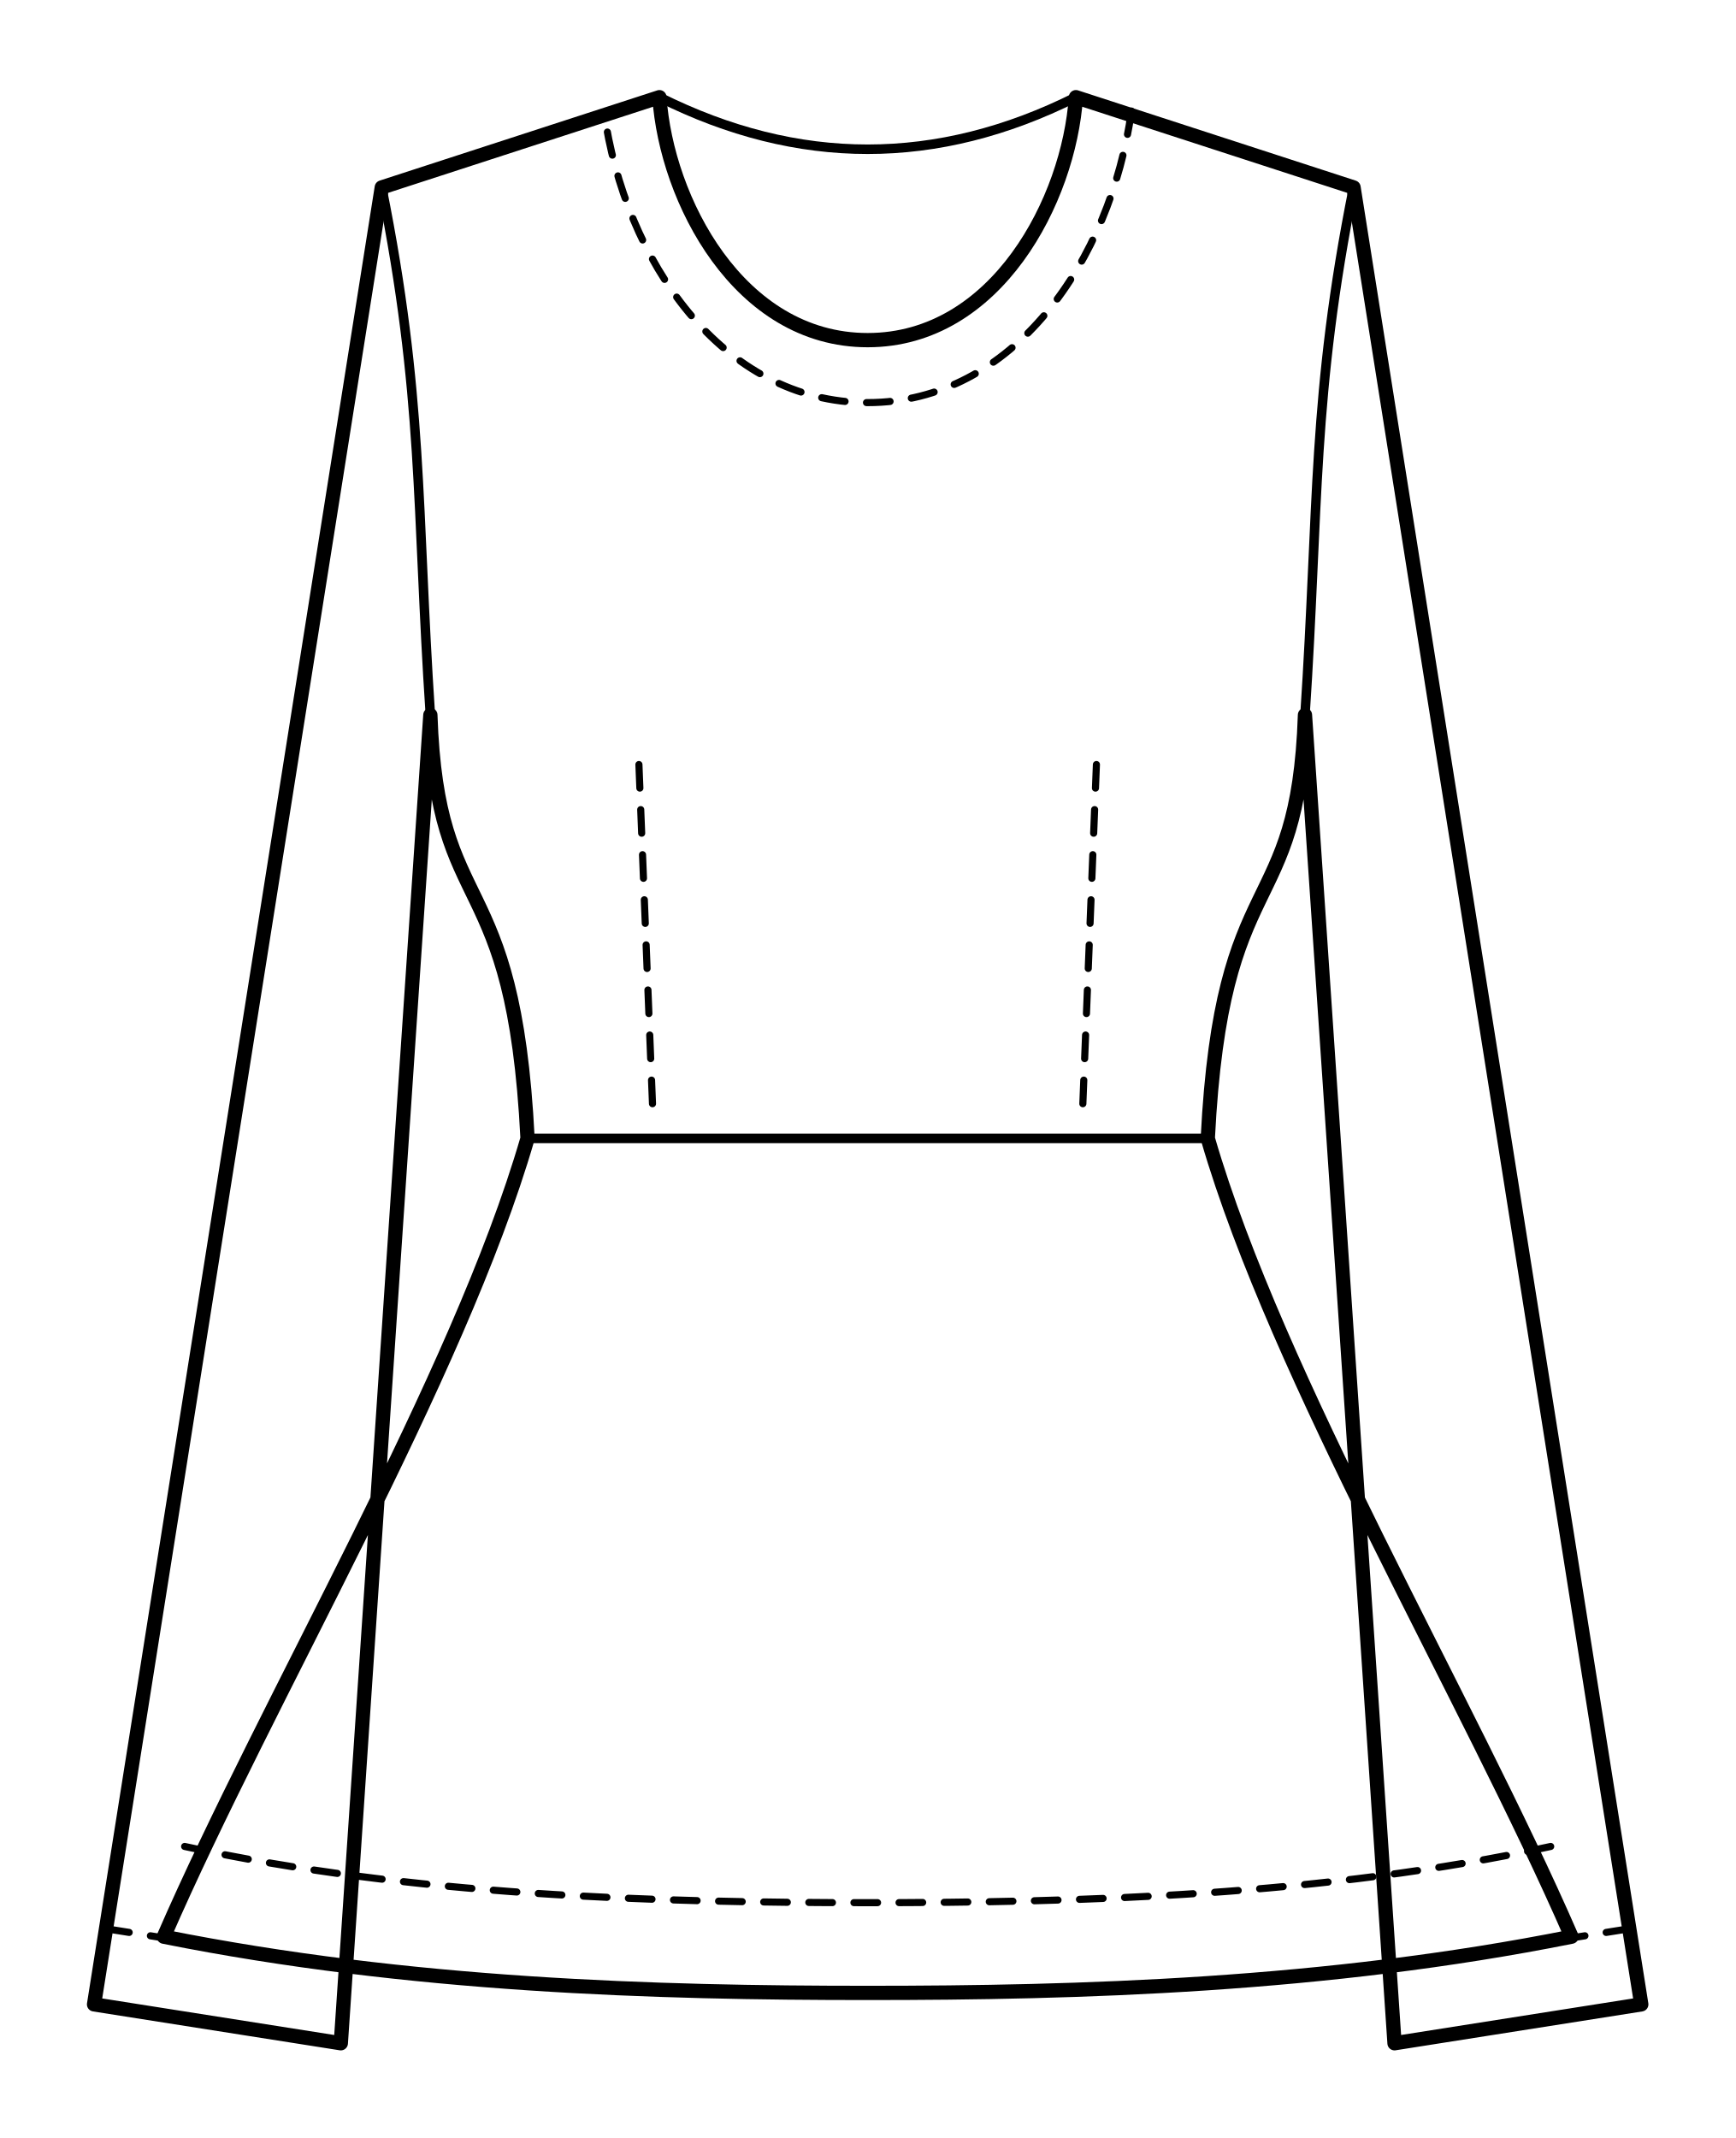
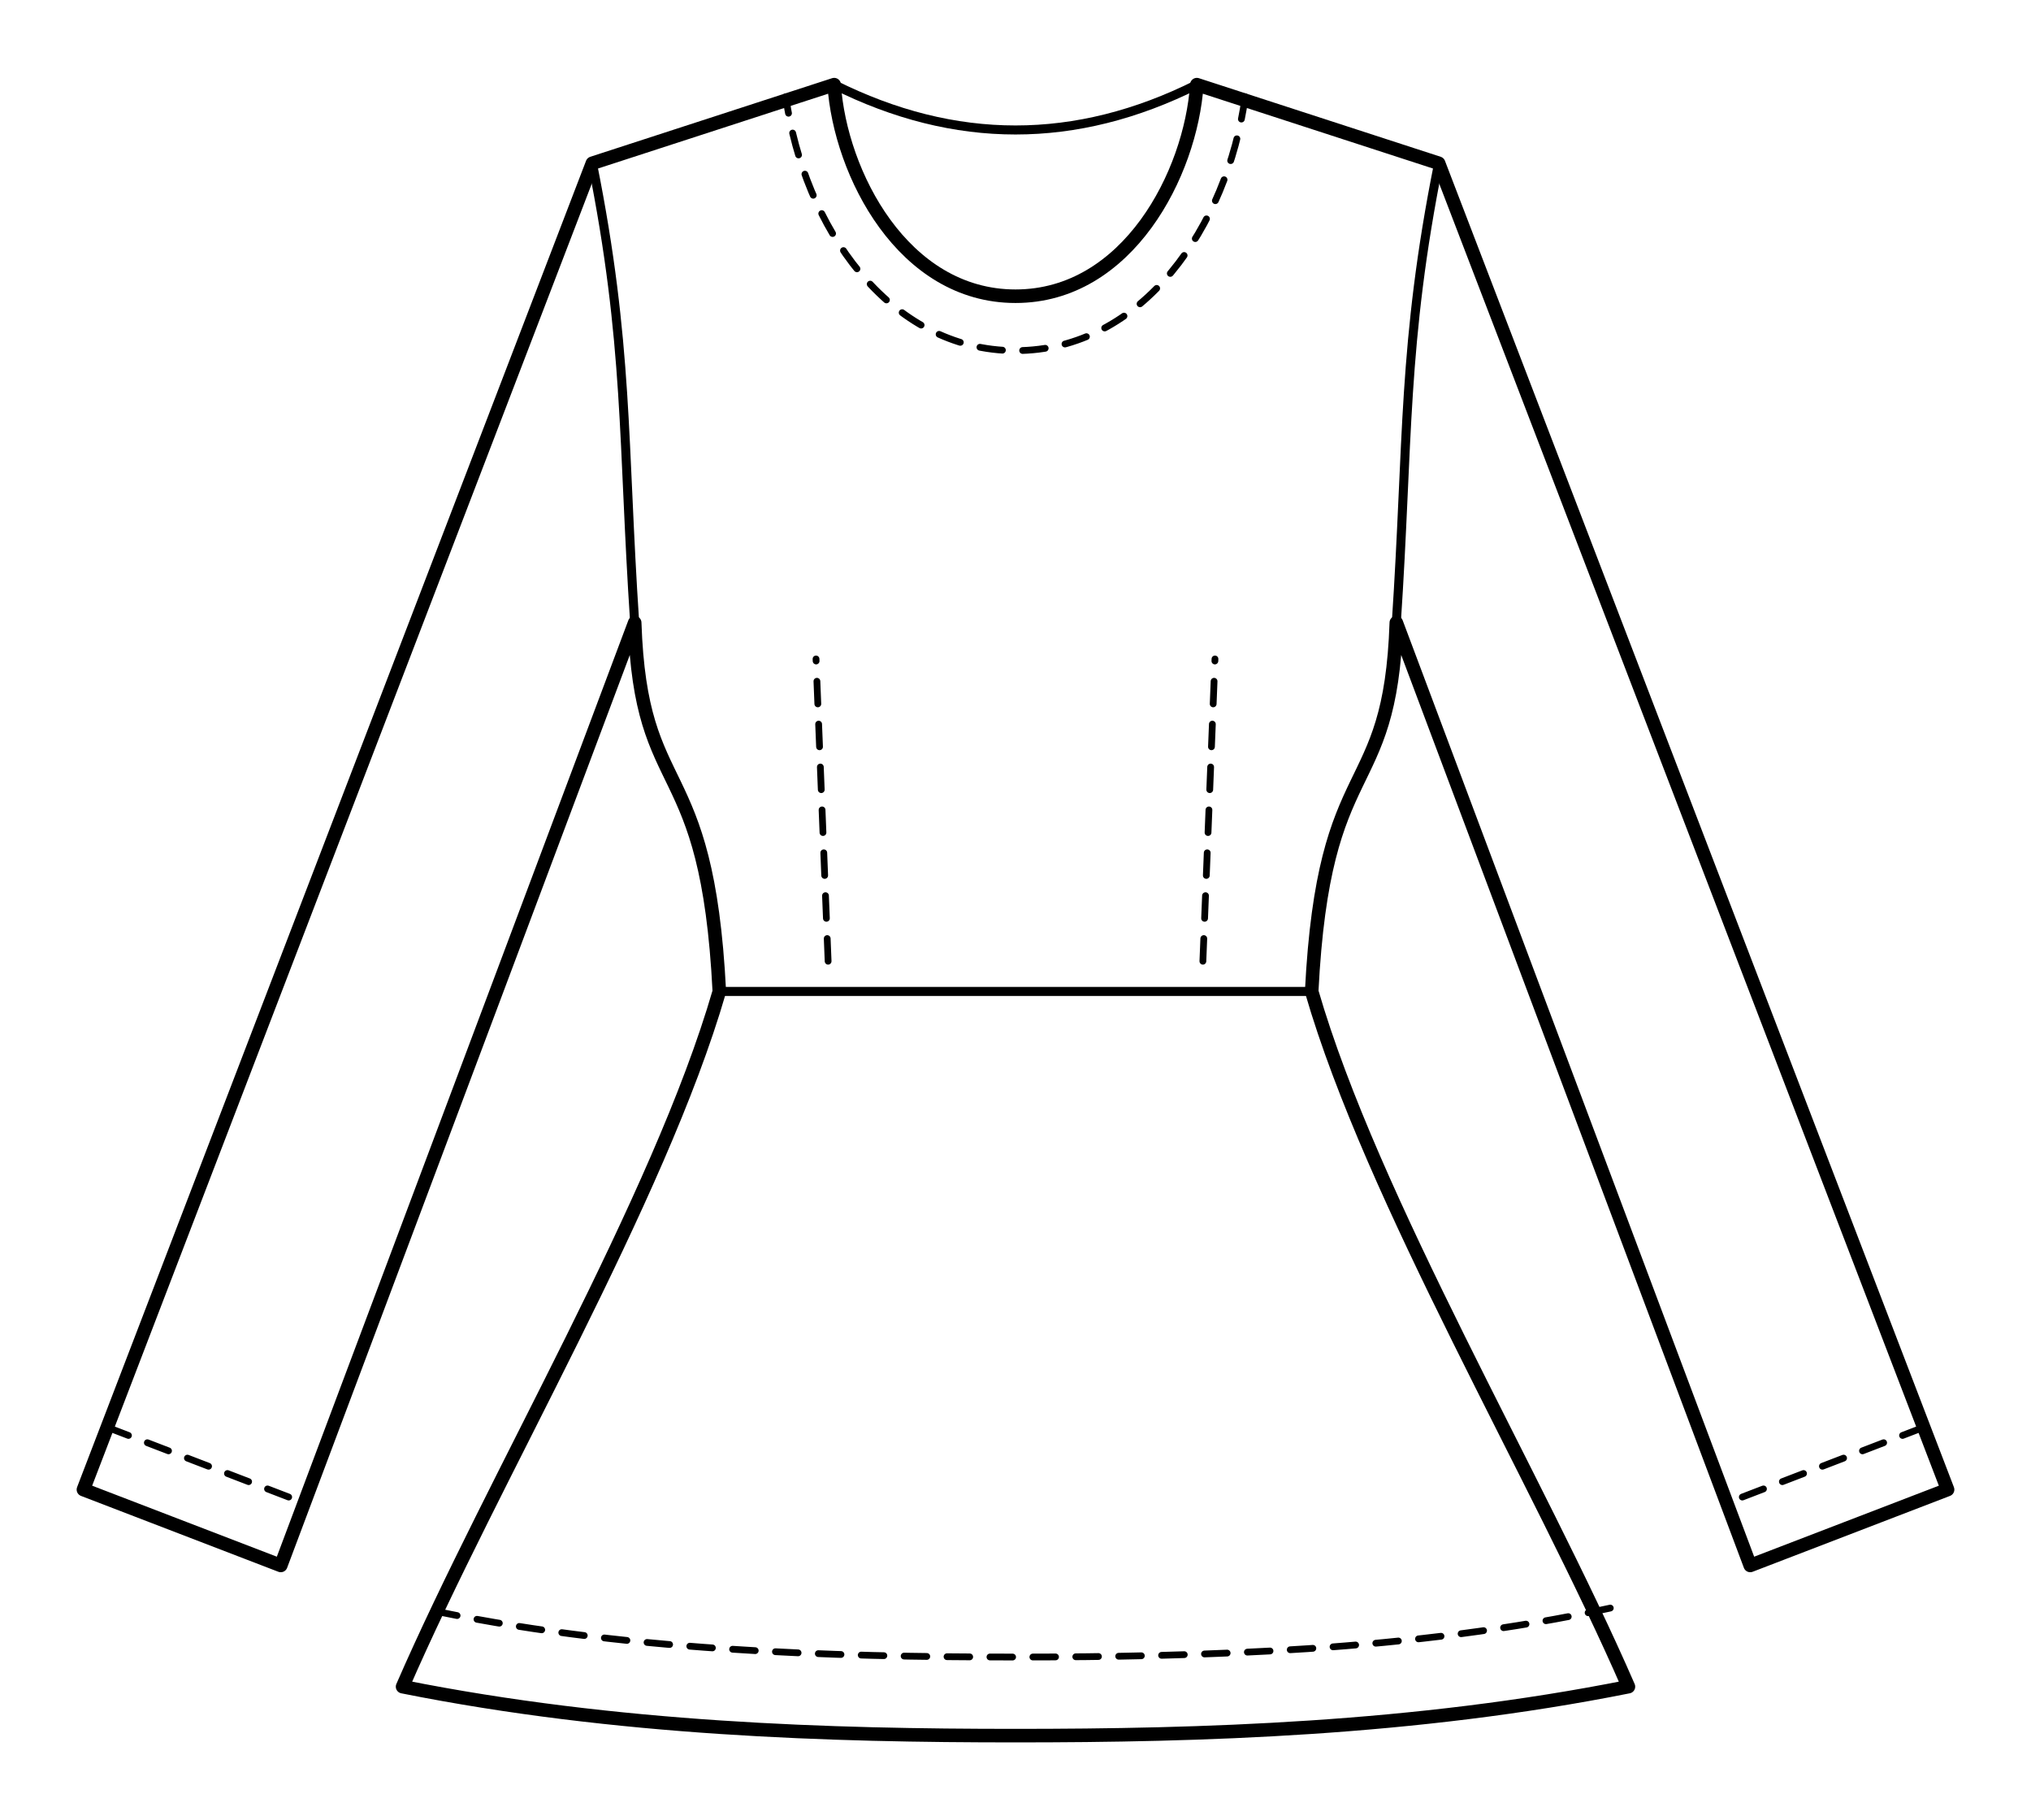
- <svg xmlns="http://www.w3.org/2000/svg" viewBox="250 32 500 616" width="500" height="616">
-   <path d="M500 130 C537.2 130 558 89.4 560 60 L640 86 L722.9 609.5 L651.8 620.7 C638.9 429.4 631.2 314.5 626 238 C624 298 602 280 598 360 C618 429 672.8 521 702.8 590 C631.8 604.2 560.8 606.2 500 606.2 C439.2 606.2 368.2 604.2 297.2 590 C327.2 521 382 429 402 360 C398 280 376 298 374 238 C368.8 314.5 361.1 429.4 348.2 620.7 L277.1 609.5 L360 86 L440 60 C442 89.4 462.8 130 500 130 Z" fill="none" stroke="#000" stroke-width="4.11" stroke-linejoin="round" stroke-linecap="round" />
-   <path d="M640 86 C628 146 630 178 626 238 M360 86 C372 146 370 178 374 238" fill="none" stroke="#000" stroke-width="2.74" stroke-linejoin="round" stroke-linecap="round" />
-   <path d="M719.5 587.7 L648.4 599 M280.5 587.7 L351.6 599" fill="none" stroke="#000" stroke-width="2.05" stroke-linejoin="round" stroke-linecap="round" stroke-dasharray="6.8 6.2" />
-   <path d="M402 360 L598 360" fill="none" stroke="#000" stroke-width="2.74" stroke-linejoin="round" stroke-linecap="round" />
-   <path d="M440 60 Q500 90 560 60" fill="none" stroke="#000" stroke-width="2.74" stroke-linejoin="round" stroke-linecap="round" />
-   <path d="M576 64 C570 107 542 148 500 148 C458 148 430 107 424 64" fill="none" stroke="#000" stroke-width="2.05" stroke-linejoin="round" stroke-linecap="round" stroke-dasharray="6.8 6.2" />
-   <path d="M438 350 L434 250 M562 350 L566 250" fill="none" stroke="#000" stroke-width="2.05" stroke-linejoin="round" stroke-linecap="round" stroke-dasharray="6.8 6.2" />
-   <path d="M696.8 564 C631.8 578.2 560.8 580.2 500 580.2 C439.2 580.2 368.2 578.2 303.2 564" fill="none" stroke="#000" stroke-width="2.05" stroke-linejoin="round" stroke-linecap="round" stroke-dasharray="6.8 6.2" />
+ <svg xmlns="http://www.w3.org/2000/svg" viewBox="164 32 672 602" width="672" height="602">
+   <path d="M500 130 C537.2 130 558 89.4 560 60 L640 86 L808.4 524.8 L743.1 549.9 C684.5 393.9 649.4 300.4 626 238 C624 298 602 280 598 360 C618 429 672.8 521 702.8 590 C631.8 604.2 560.8 606.2 500 606.2 C439.2 606.2 368.2 604.2 297.2 590 C327.2 521 382 429 402 360 C398 280 376 298 374 238 C350.6 300.4 315.5 393.9 256.9 549.9 L191.6 524.8 L360 86 L440 60 C442 89.4 462.8 130 500 130 Z" fill="none" stroke="#000" stroke-width="4.48" stroke-linejoin="round" stroke-linecap="round" />
+   <path d="M640 86 C628 146 630 178 626 238 M360 86 C372 146 370 178 374 238" fill="none" stroke="#000" stroke-width="2.99" stroke-linejoin="round" stroke-linecap="round" />
+   <path d="M800.5 504.2 L735.2 529.3 M199.5 504.2 L264.8 529.3" fill="none" stroke="#000" stroke-width="2.24" stroke-linejoin="round" stroke-linecap="round" stroke-dasharray="7.5 6.7" />
+   <path d="M402 360 L598 360" fill="none" stroke="#000" stroke-width="2.99" stroke-linejoin="round" stroke-linecap="round" />
+   <path d="M440 60 Q500 90 560 60" fill="none" stroke="#000" stroke-width="2.99" stroke-linejoin="round" stroke-linecap="round" />
+   <path d="M576 64 C570 107 542 148 500 148 C458 148 430 107 424 64" fill="none" stroke="#000" stroke-width="2.24" stroke-linejoin="round" stroke-linecap="round" stroke-dasharray="7.5 6.7" />
+   <path d="M438 350 L434 250 M562 350 L566 250" fill="none" stroke="#000" stroke-width="2.24" stroke-linejoin="round" stroke-linecap="round" stroke-dasharray="7.5 6.7" />
+   <path d="M696.8 564 C631.8 578.2 560.8 580.2 500 580.2 C439.2 580.2 368.2 578.2 303.2 564" fill="none" stroke="#000" stroke-width="2.24" stroke-linejoin="round" stroke-linecap="round" stroke-dasharray="7.5 6.7" />
</svg>
